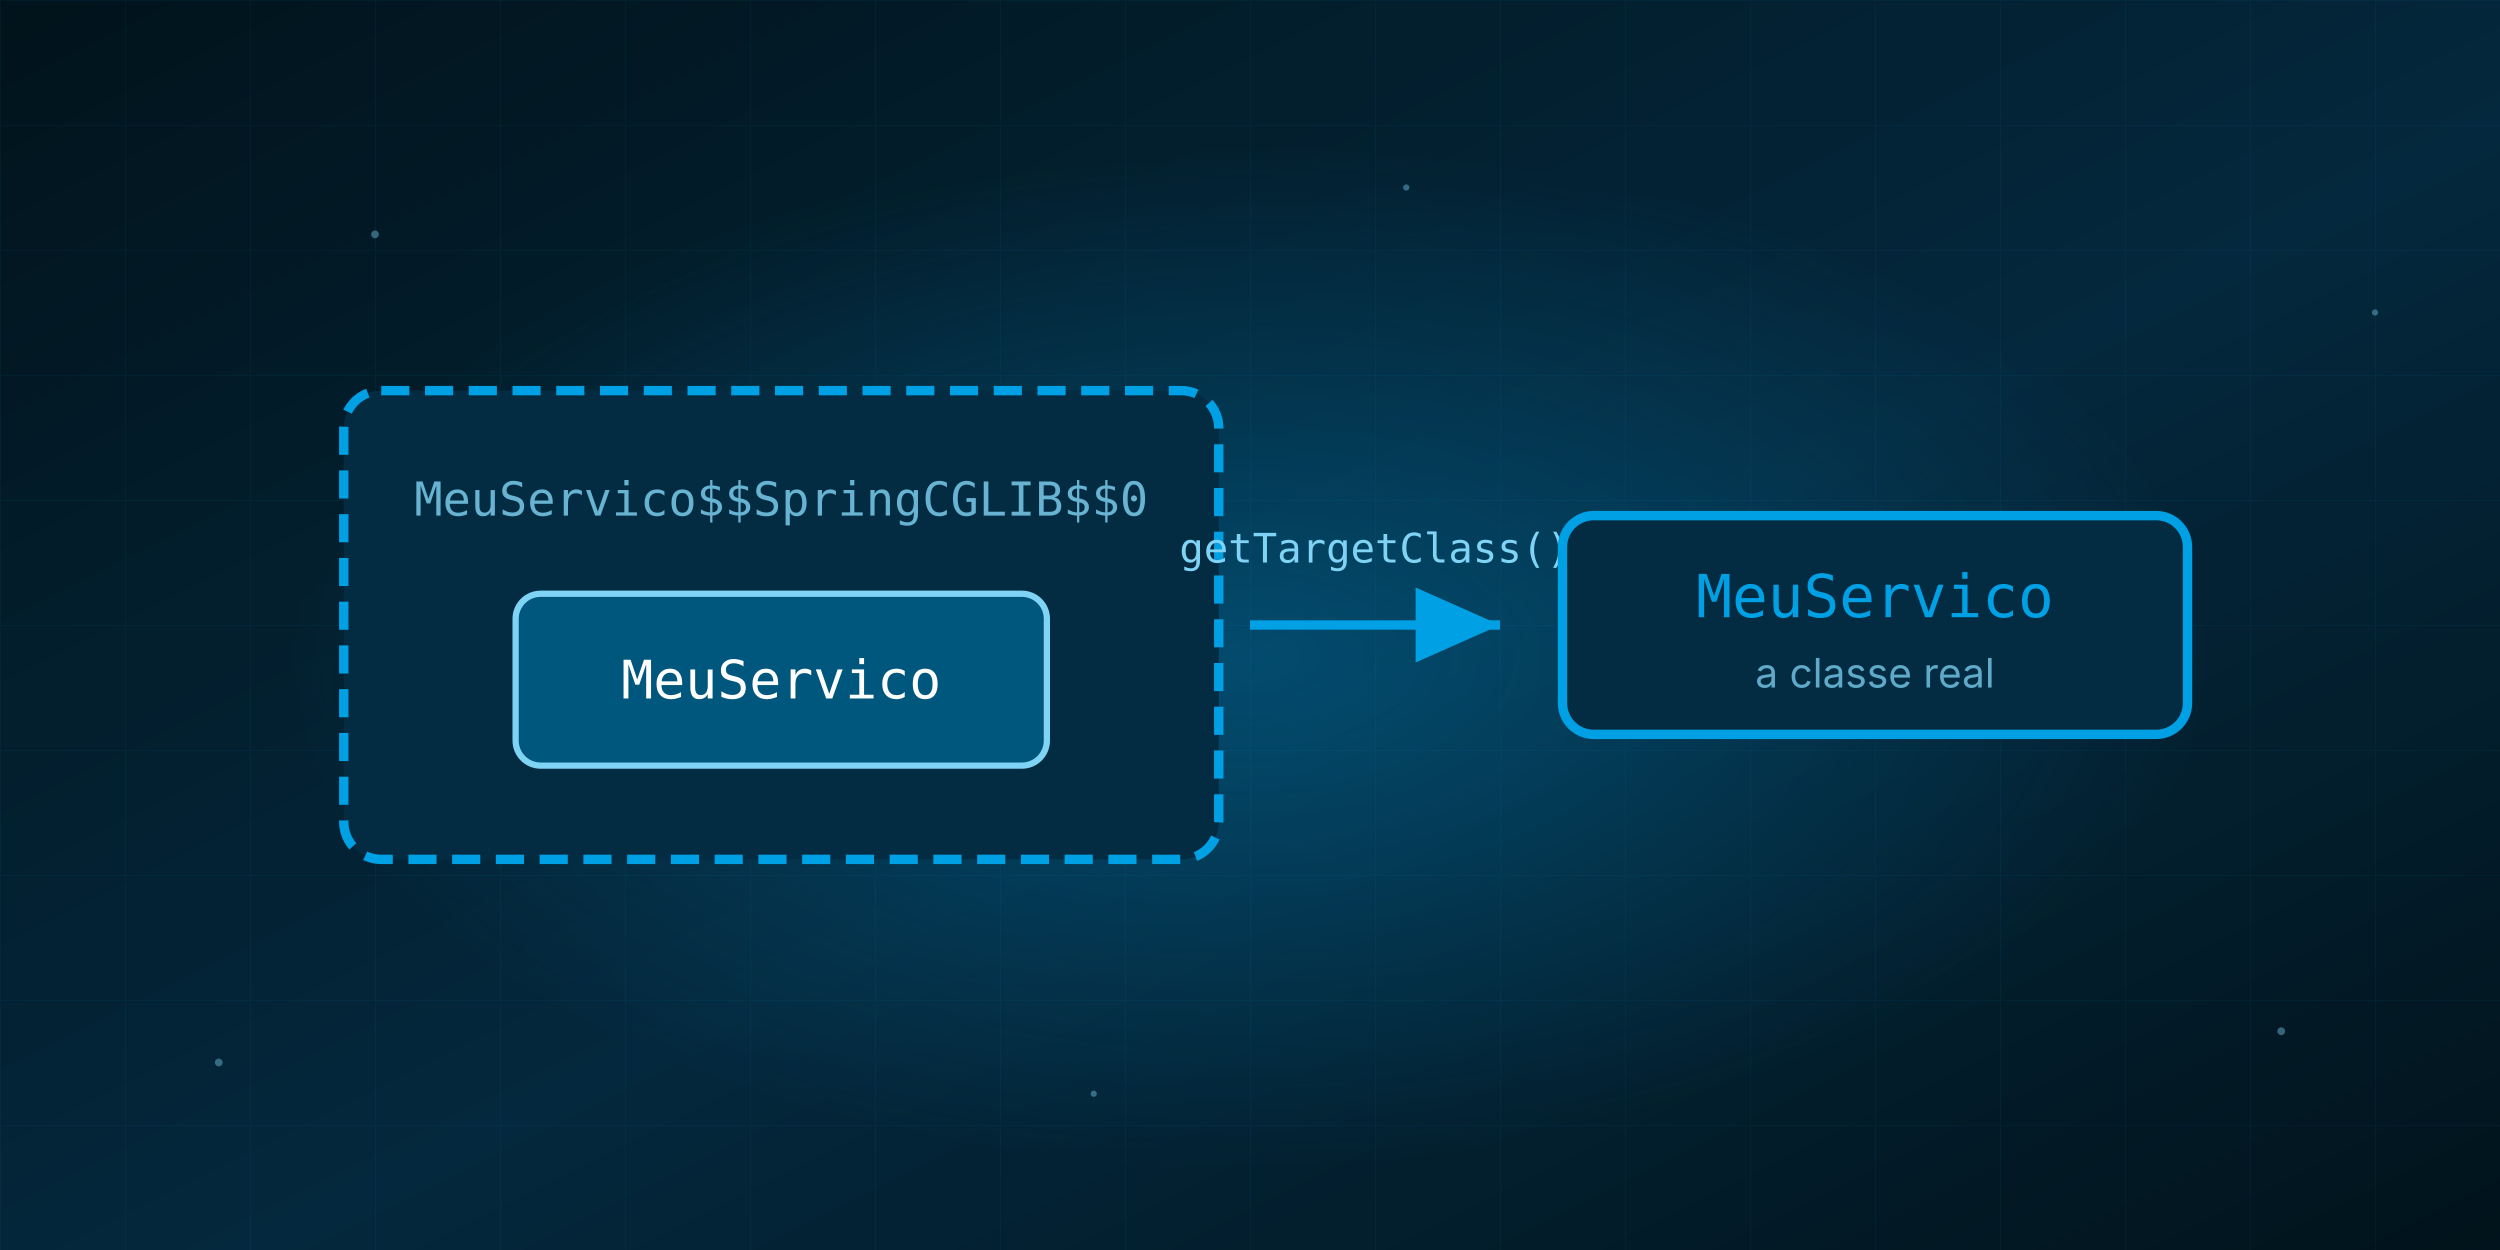
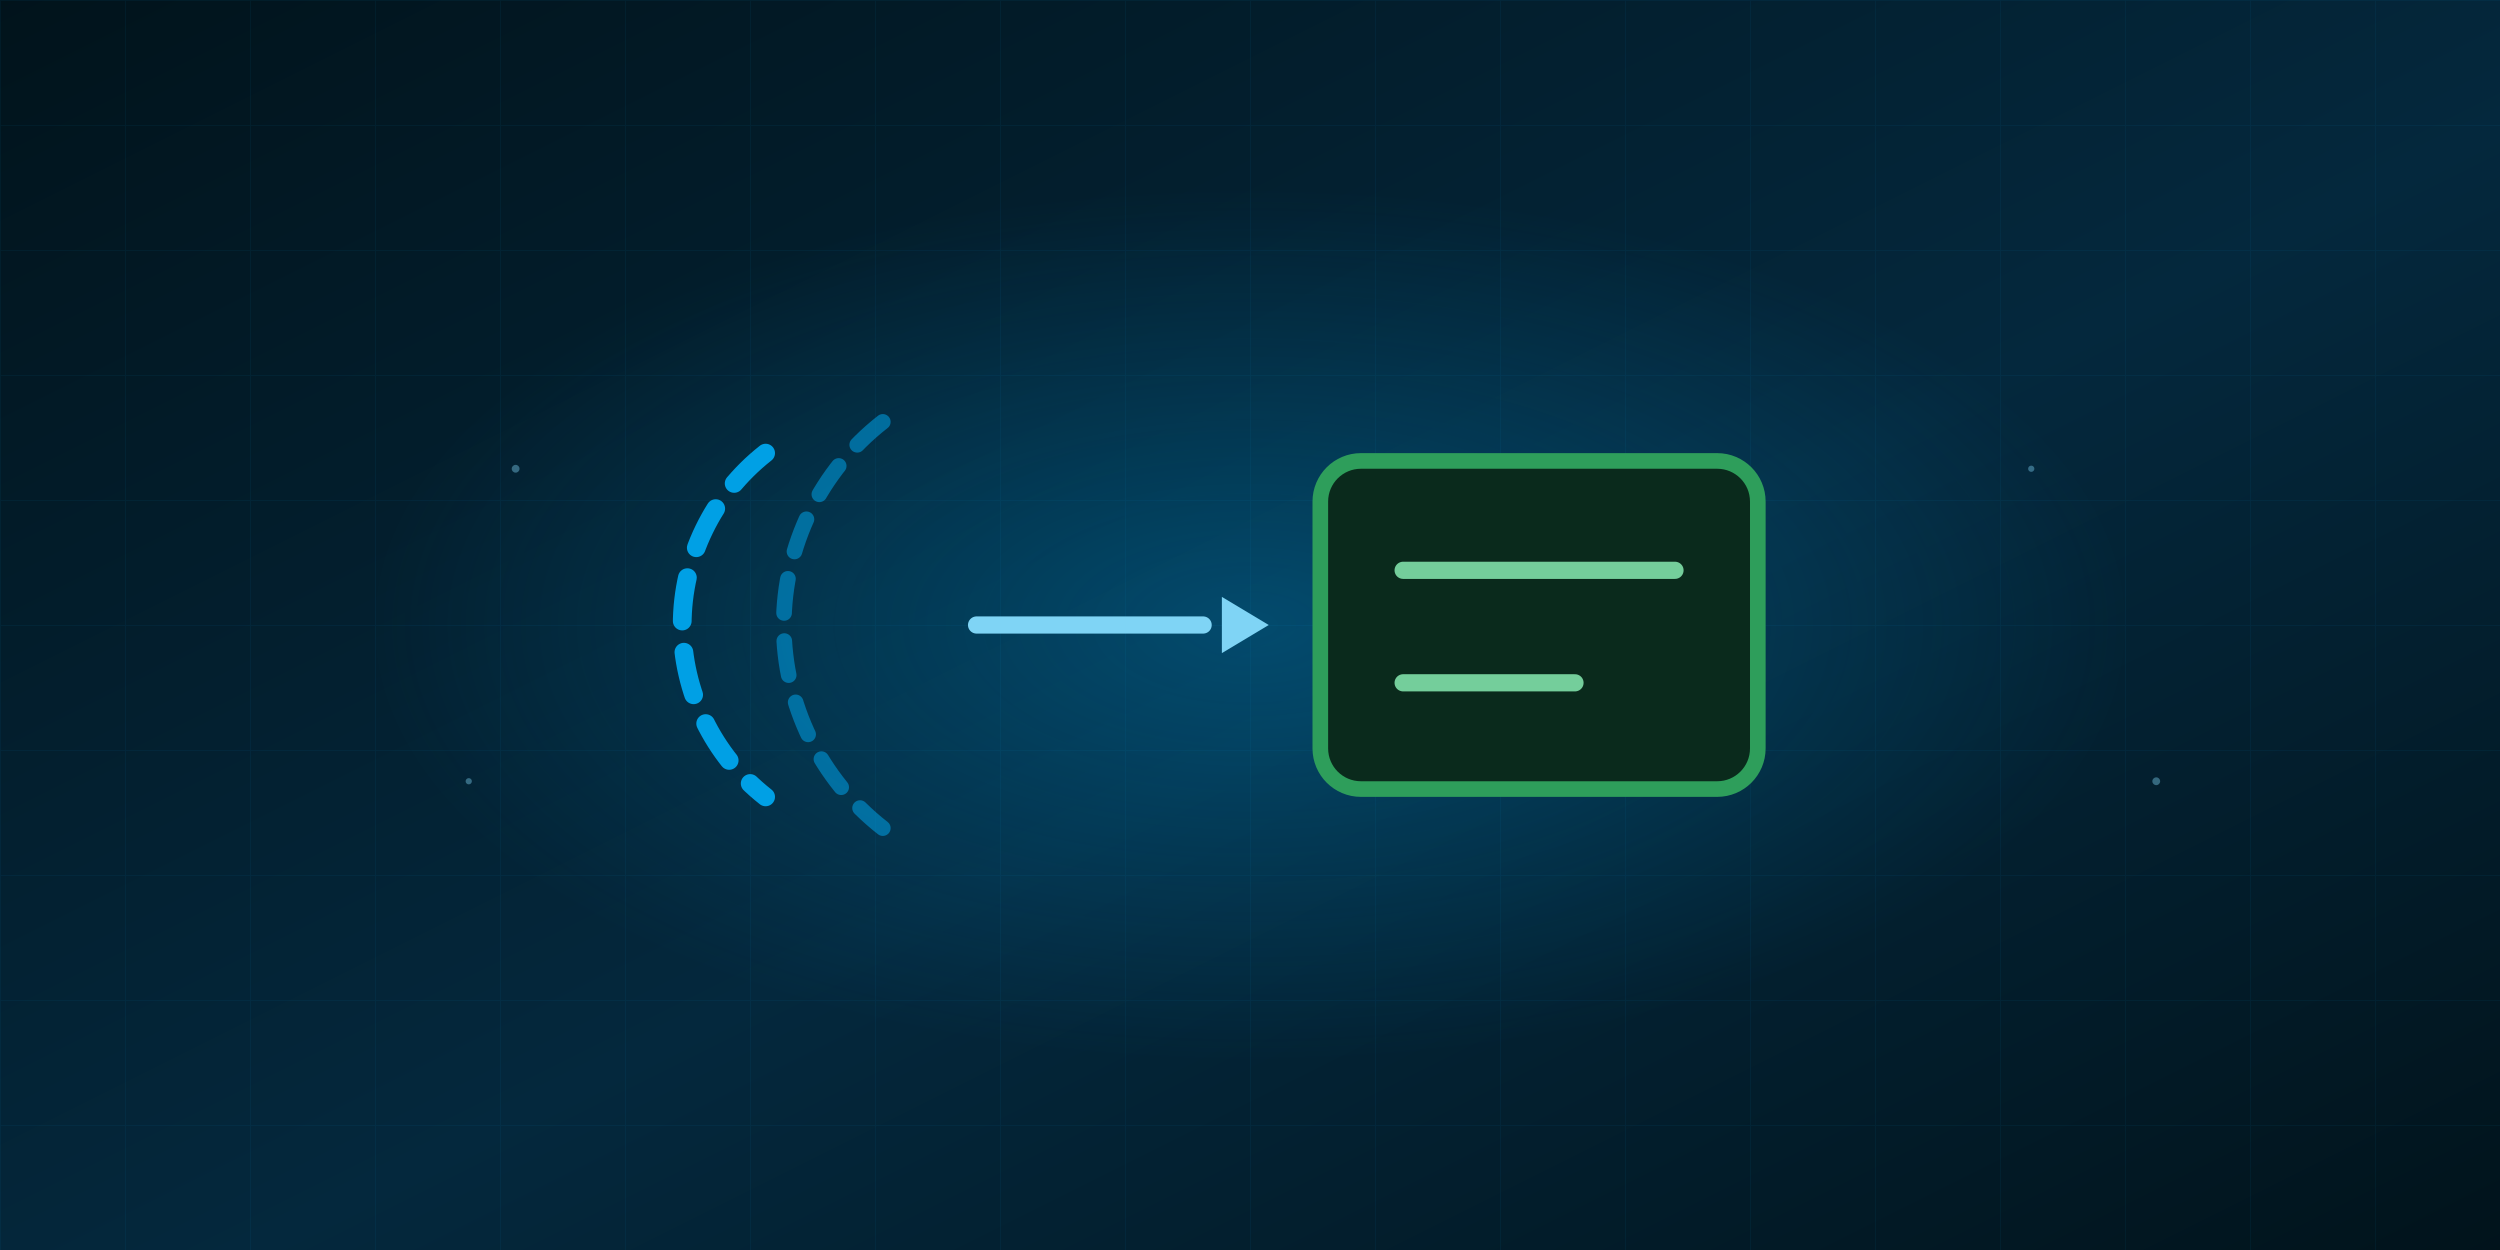
<svg xmlns="http://www.w3.org/2000/svg" viewBox="0 0 1600 800" preserveAspectRatio="xMidYMid slice">
  <defs>
    <linearGradient id="bg" x1="0" y1="0" x2="1" y2="1">
      <stop offset="0" stop-color="#01131b" />
      <stop offset="0.55" stop-color="#04283d" />
      <stop offset="1" stop-color="#01131b" />
    </linearGradient>
    <radialGradient id="glow" cx="0.5" cy="0.5" r="0.5">
      <stop offset="0" stop-color="#00a0e5" stop-opacity="0.3" />
      <stop offset="1" stop-color="#00a0e5" stop-opacity="0" />
    </radialGradient>
    <pattern id="grid" width="80" height="80" patternUnits="userSpaceOnUse">
      <path d="M80 0 H0 V80" fill="none" stroke="#00a0e5" stroke-opacity="0.07" stroke-width="1" />
    </pattern>
-     <marker id="seta" markerWidth="12" markerHeight="12" refX="9" refY="4" orient="auto">
-       <path d="M0,0 L9,4 L0,8 Z" fill="#00a0e5" />
-     </marker>
  </defs>
  <rect width="1600" height="800" fill="url(#bg)" />
  <rect width="1600" height="800" fill="url(#grid)" />
-   <ellipse cx="800" cy="420" rx="620" ry="330" fill="url(#glow)" />
-   <g>
-     <rect x="220" y="250" width="560" height="300" rx="24" fill="#032c42" stroke="#00a0e5" stroke-width="6" stroke-dasharray="18 10" />
-     <text x="500" y="330" font-family="ui-monospace, monospace" font-size="30" fill="#7fd4f5" opacity="0.8" text-anchor="middle">MeuServico$$SpringCGLIB$$0</text>
-     <rect x="330" y="380" width="340" height="110" rx="16" fill="#00577e" stroke="#7fd4f5" stroke-width="4" />
-     <text x="500" y="447" font-family="ui-monospace, monospace" font-size="34" fill="#ffffff" text-anchor="middle">MeuServico</text>
+   <ellipse cx="800" cy="400" rx="560" ry="280" fill="url(#glow)" />
+   <g fill="none" stroke="#00a0e5" stroke-linecap="round">
+     <path d="M490 290 a140 140 0 0 0 0 220" stroke-width="12" stroke-dasharray="28 20" />
+     <path d="M565 270 a165 165 0 0 0 0 260" stroke-width="10" stroke-dasharray="22 18" opacity="0.55" />
  </g>
-   <path d="M800 400 H960" stroke="#00a0e5" stroke-width="6" marker-end="url(#seta)" />
-   <text x="880" y="360" font-family="ui-monospace, monospace" font-size="26" fill="#7fd4f5" text-anchor="middle">getTargetClass()</text>
-   <g>
-     <rect x="1000" y="330" width="400" height="140" rx="20" fill="#032c42" stroke="#00a0e5" stroke-width="6" />
-     <text x="1200" y="395" font-family="ui-monospace, monospace" font-size="38" fill="#00a0e5" text-anchor="middle">MeuServico</text>
-     <text x="1200" y="440" font-family="-apple-system, sans-serif" font-size="26" fill="#7fd4f5" opacity="0.75" text-anchor="middle">a classe real</text>
+   <path d="M625 400 H770" stroke="#7fd4f5" stroke-width="11" stroke-linecap="round" />
+   <path d="M812 400 l-30 -18 v36 Z" fill="#7fd4f5" />
+   <rect x="845" y="295" width="280" height="210" rx="26" fill="#0a2a1c" stroke="#2e9e5b" stroke-width="10" />
+   <g stroke="#7fe0a8" stroke-width="11" stroke-linecap="round" opacity="0.9">
+     <path d="M898 365 H1072" />
+     <path d="M898 437 H1008" />
  </g>
  <g fill="#7fd4f5" opacity="0.4">
-     <circle cx="240" cy="150" r="2.5" />
-     <circle cx="900" cy="120" r="2" />
-     <circle cx="1460" cy="660" r="2.5" />
-     <circle cx="1520" cy="200" r="2" />
-     <circle cx="140" cy="680" r="2.5" />
-     <circle cx="700" cy="700" r="2" />
+     <circle cx="330" cy="300" r="2.5" />
+     <circle cx="1300" cy="300" r="2" />
+     <circle cx="1380" cy="500" r="2.5" />
+     <circle cx="300" cy="500" r="2" />
  </g>
</svg>
